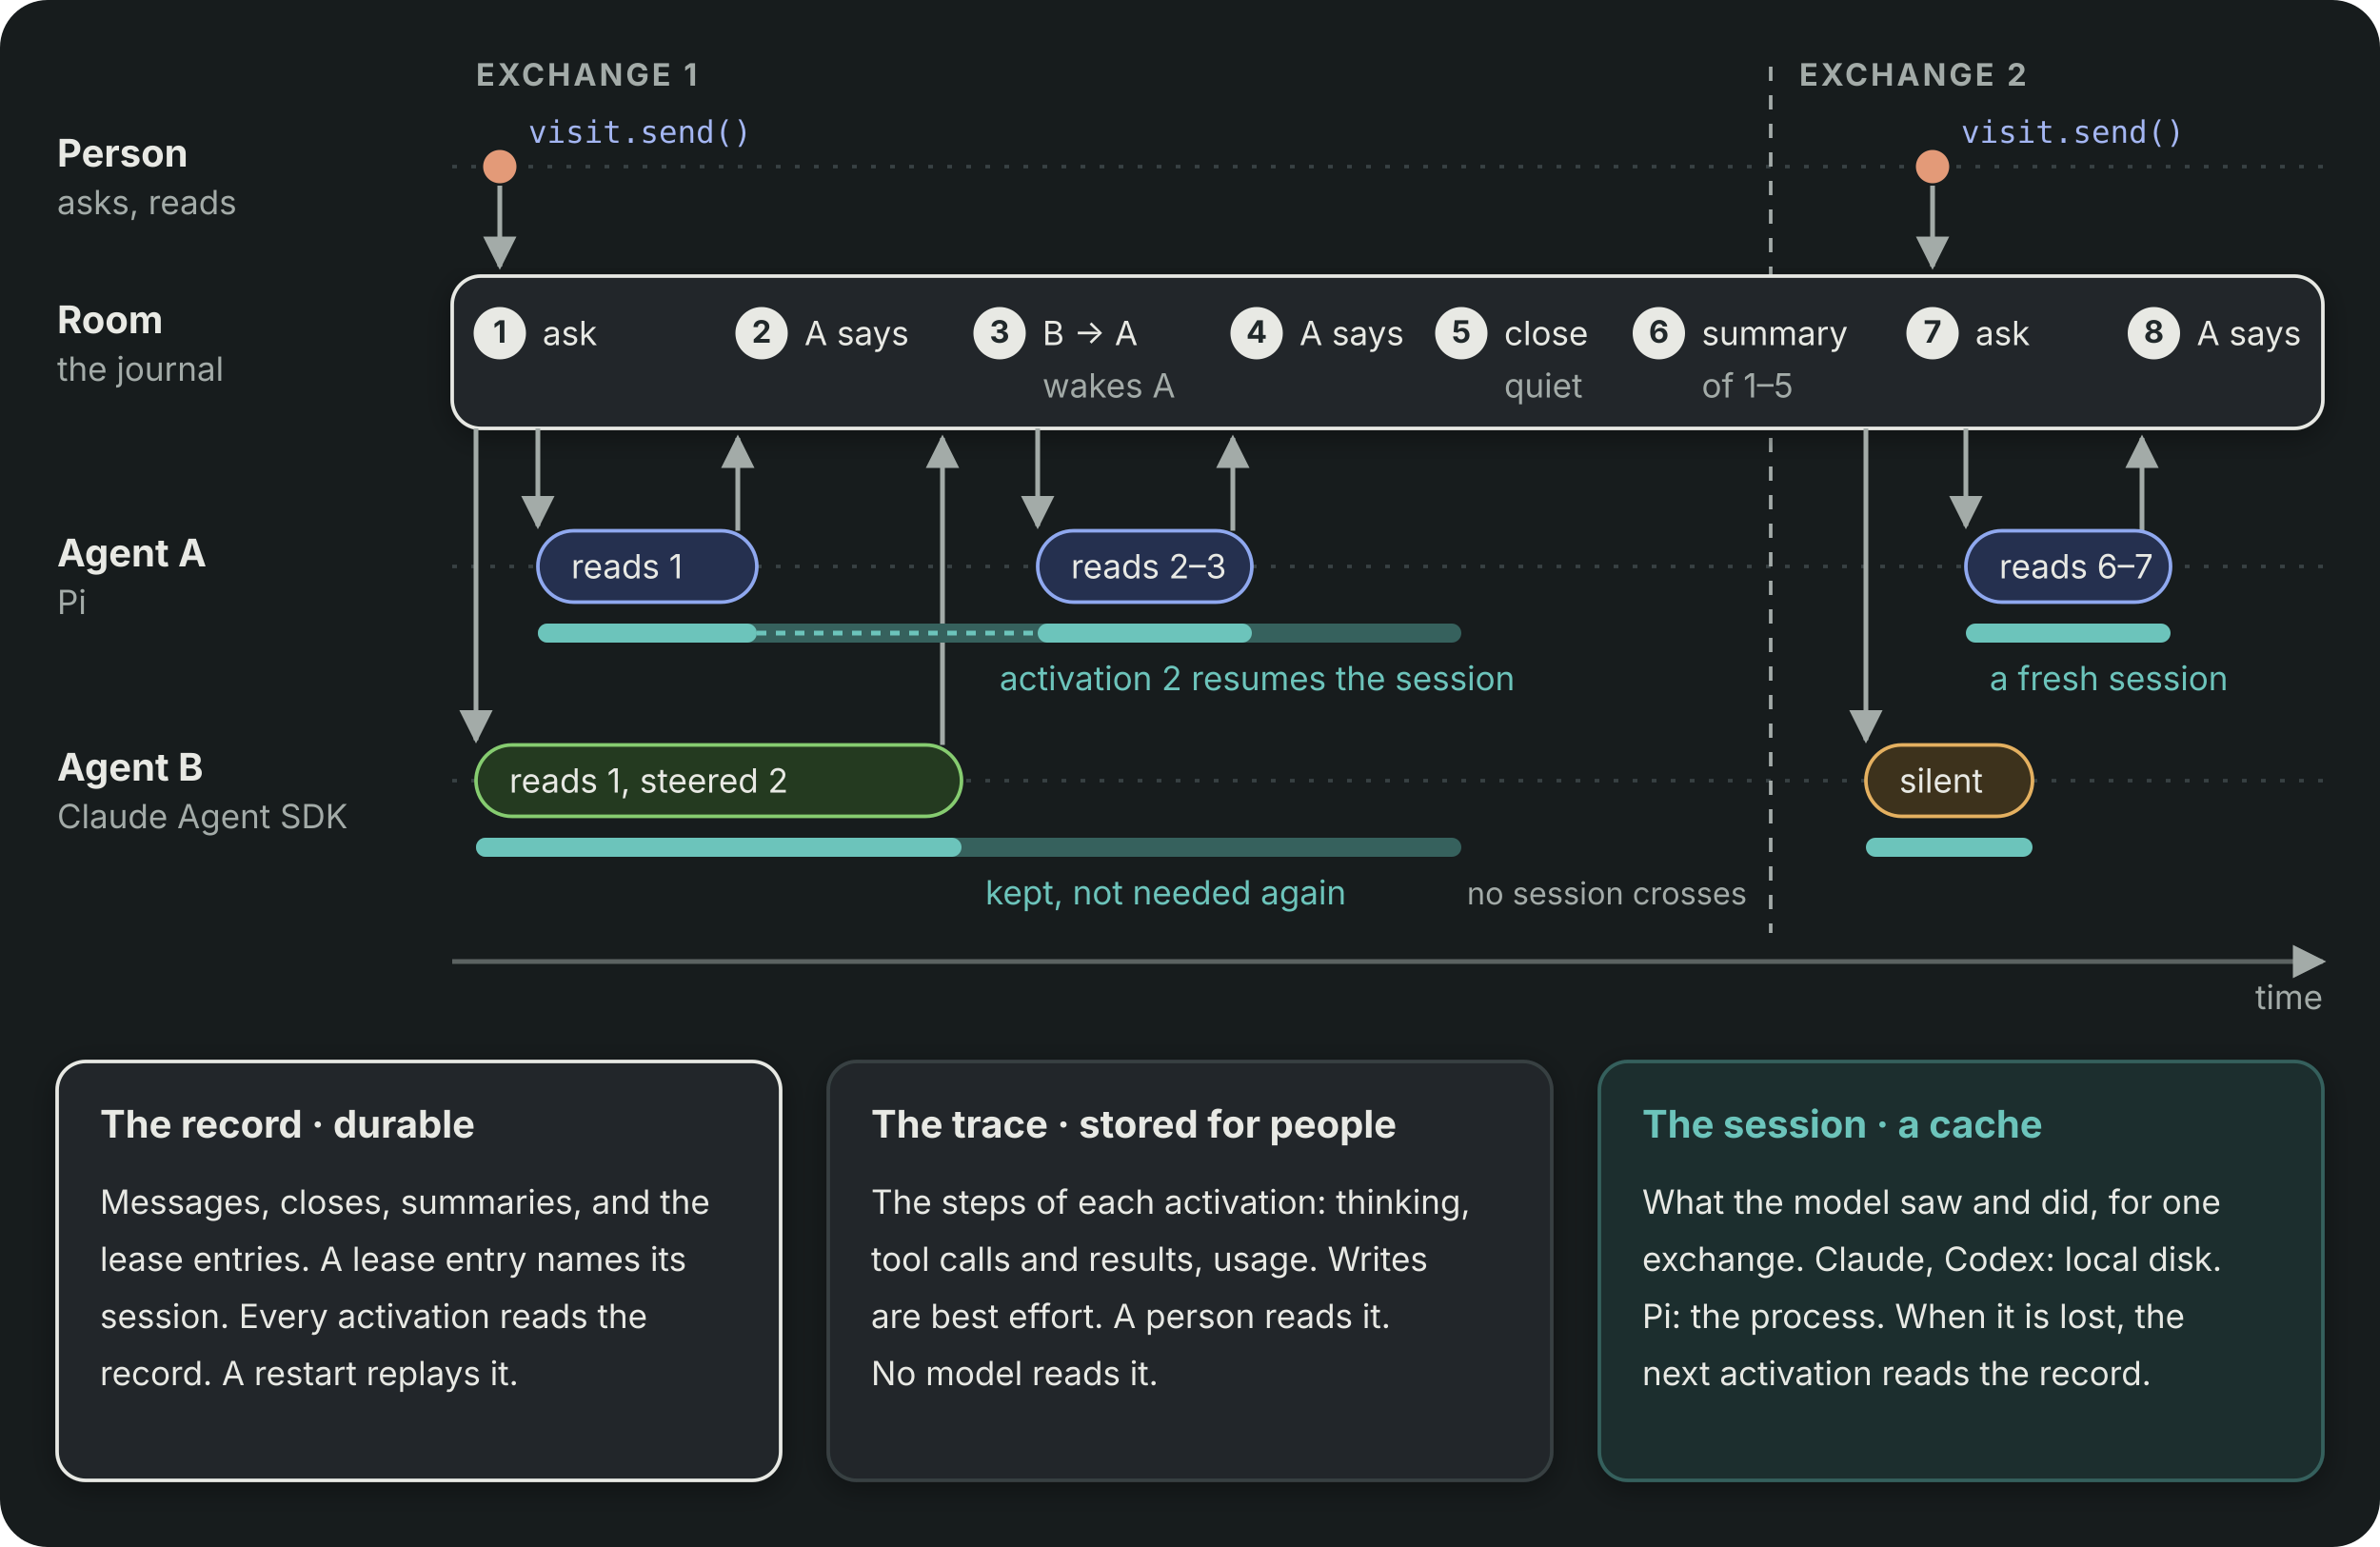
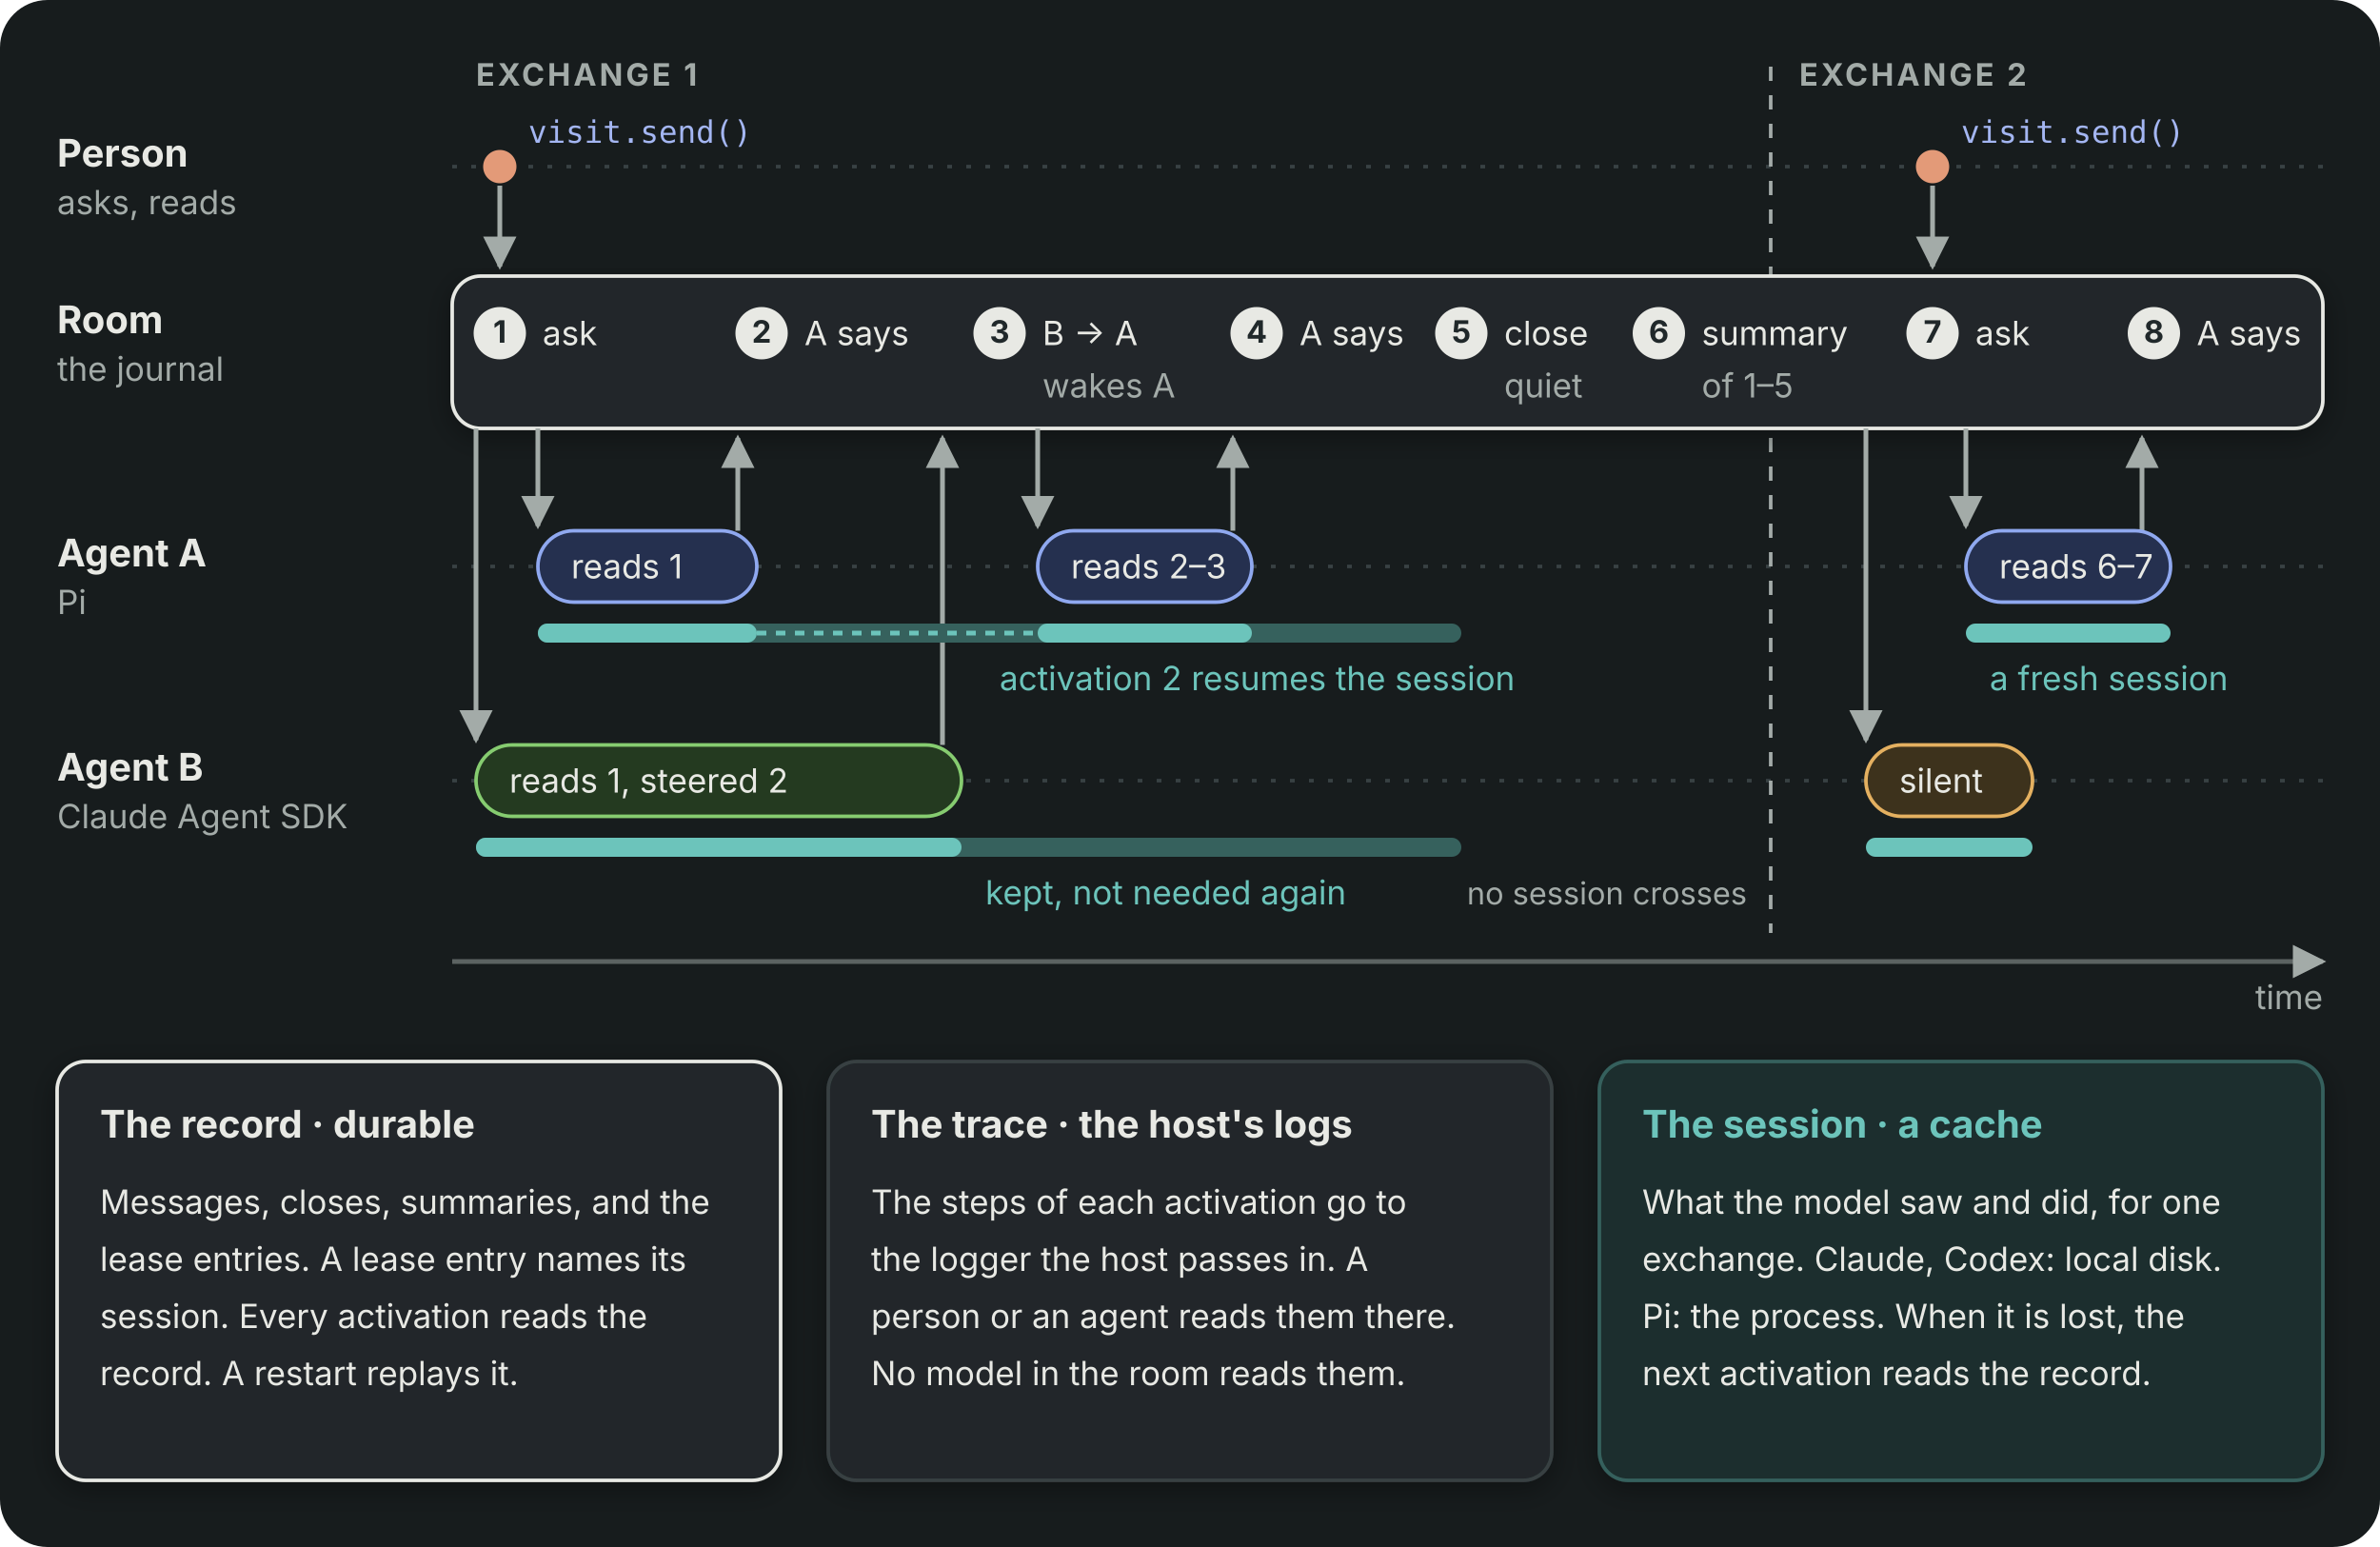
<svg xmlns="http://www.w3.org/2000/svg" width="1000" height="650" viewBox="0 0 1000 650" role="img" aria-labelledby="title desc">
  <defs>
    <marker id="arrow" viewBox="0 0 10 10" refX="9" refY="5" markerWidth="7" markerHeight="7" orient="auto-start-reverse">
      <path d="M0 0 10 5 0 10Z" fill="#a3aba8" />
    </marker>
    <marker id="arrow-teal" viewBox="0 0 10 10" refX="9" refY="5" markerWidth="7" markerHeight="7" orient="auto-start-reverse">
      <path d="M0 0 10 5 0 10Z" fill="#6cc4bb" />
    </marker>
    <filter id="shadow" x="-10%" y="-10%" width="120%" height="130%">
      <feDropShadow dx="0" dy="3" stdDeviation="6" flood-color="#000000" flood-opacity="0.35" />
    </filter>
    <style>
      .sans { font-family: Inter, "IBM Plex Sans", system-ui, sans-serif; }
      .mono { font-family: "IBM Plex Mono", ui-monospace, monospace; }
      .ink { fill: #e8e9e4; } .dim { fill: #a3aba8; } .teal { fill: #6cc4bb; } .code { fill: #a4b6f2; }
      .n { font-size: 16px; font-weight: 700; } .s { font-size: 14px; } .x { font-size: 13px; }
      .flow { fill: none; stroke: #a3aba8; stroke-width: 2; }
      .flow-teal { fill: none; stroke: #6cc4bb; stroke-width: 2; stroke-dasharray: 6 5; }
      .guide { stroke: #384143; stroke-width: 1.5; stroke-dasharray: 2 6; }
      .split { stroke: #a3aba8; stroke-width: 1.5; stroke-dasharray: 6 6; }
    </style>
  </defs>
  <rect width="1000" height="650" rx="20" fill="#171c1d" />
  <text x="24" y="70" class="sans ink n">Person</text>
  <text x="24" y="90" class="sans dim s">asks, reads</text>
  <text x="24" y="140" class="sans ink n">Room</text>
  <text x="24" y="160" class="sans dim s">the journal</text>
  <text x="24" y="238" class="sans ink n">Agent A</text>
  <text x="24" y="258" class="sans dim s">Pi</text>
  <text x="24" y="328" class="sans ink n">Agent B</text>
  <text x="24" y="348" class="sans dim s">Claude Agent SDK</text>
  <line x1="190" y1="70" x2="976" y2="70" class="guide" />
  <line x1="190" y1="238" x2="976" y2="238" class="guide" />
  <line x1="190" y1="328" x2="976" y2="328" class="guide" />
  <line x1="744" y1="28" x2="744" y2="392" class="split" />
  <text x="200" y="36" class="sans dim x" font-weight="700" letter-spacing="1.2">EXCHANGE 1</text>
  <text x="756" y="36" class="sans dim x" font-weight="700" letter-spacing="1.2">EXCHANGE 2</text>
  <circle cx="210" cy="70" r="7" fill="#e39a78" />
  <path d="M210 78 V112" class="flow" marker-end="url(#arrow)" />
  <circle cx="812" cy="70" r="7" fill="#e39a78" />
  <path d="M812 78 V112" class="flow" marker-end="url(#arrow)" />
  <text x="222" y="60" class="mono code x">visit.send()</text>
  <text x="824" y="60" class="mono code x">visit.send()</text>
  <g filter="url(#shadow)">
    <rect x="190" y="116" width="786" height="64" rx="12" fill="#20282a" stroke="#e8e9e4" stroke-width="1.5" />
  </g>
  <circle cx="210" cy="140" r="11" fill="#e8e9e4" />
  <text x="210" y="144" text-anchor="middle" class="sans x" font-weight="700" fill="#20282a">1</text>
  <text x="228" y="145" class="sans ink s">ask</text>
  <circle cx="320" cy="140" r="11" fill="#e8e9e4" />
  <text x="320" y="144" text-anchor="middle" class="sans x" font-weight="700" fill="#20282a">2</text>
  <text x="338" y="145" class="sans ink s">A says</text>
  <circle cx="420" cy="140" r="11" fill="#e8e9e4" />
  <text x="420" y="144" text-anchor="middle" class="sans x" font-weight="700" fill="#20282a">3</text>
  <text x="438" y="145" class="sans ink s">B → A</text>
  <text x="438" y="167" class="sans dim s">wakes A</text>
  <circle cx="528" cy="140" r="11" fill="#e8e9e4" />
  <text x="528" y="144" text-anchor="middle" class="sans x" font-weight="700" fill="#20282a">4</text>
  <text x="546" y="145" class="sans ink s">A says</text>
  <circle cx="614" cy="140" r="11" fill="#e8e9e4" />
  <text x="614" y="144" text-anchor="middle" class="sans x" font-weight="700" fill="#20282a">5</text>
  <text x="632" y="145" class="sans ink s">close</text>
  <text x="632" y="167" class="sans dim s">quiet</text>
  <circle cx="697" cy="140" r="11" fill="#e8e9e4" />
  <text x="697" y="144" text-anchor="middle" class="sans x" font-weight="700" fill="#20282a">6</text>
  <text x="715" y="145" class="sans ink s">summary</text>
  <text x="715" y="167" class="sans dim s">of 1–5</text>
  <circle cx="812" cy="140" r="11" fill="#e8e9e4" />
  <text x="812" y="144" text-anchor="middle" class="sans x" font-weight="700" fill="#20282a">7</text>
  <text x="830" y="145" class="sans ink s">ask</text>
  <circle cx="905" cy="140" r="11" fill="#e8e9e4" />
  <text x="905" y="144" text-anchor="middle" class="sans x" font-weight="700" fill="#20282a">8</text>
  <text x="923" y="145" class="sans ink s">A says</text>
  <path d="M226 180 V221" class="flow" marker-end="url(#arrow)" />
  <path d="M436 180 V221" class="flow" marker-end="url(#arrow)" />
  <path d="M826 180 V221" class="flow" marker-end="url(#arrow)" />
  <path d="M200 180 V311" class="flow" marker-end="url(#arrow)" />
  <path d="M784 180 V311" class="flow" marker-end="url(#arrow)" />
  <path d="M310 223 V184" class="flow" marker-end="url(#arrow)" />
  <path d="M518 223 V184" class="flow" marker-end="url(#arrow)" />
  <path d="M900 223 V184" class="flow" marker-end="url(#arrow)" />
  <path d="M396 313 V184" class="flow" marker-end="url(#arrow)" />
  <rect x="226" y="223" width="92" height="30" rx="15" fill="#25304f" stroke="#8fa8ef" stroke-width="1.5" />
  <text x="240" y="243" class="sans ink s">reads 1</text>
  <rect x="436" y="223" width="90" height="30" rx="15" fill="#25304f" stroke="#8fa8ef" stroke-width="1.5" />
  <text x="450" y="243" class="sans ink s">reads 2–3</text>
  <rect x="826" y="223" width="86" height="30" rx="15" fill="#25304f" stroke="#8fa8ef" stroke-width="1.5" />
  <text x="840" y="243" class="sans ink s">reads 6–7</text>
  <rect x="200" y="313" width="204" height="30" rx="15" fill="#243a20" stroke="#86cc70" stroke-width="1.5" />
  <text x="214" y="333" class="sans ink s">reads 1, steered 2</text>
  <rect x="784" y="313" width="70" height="30" rx="15" fill="#3d321c" stroke="#e4b060" stroke-width="1.5" />
  <text x="798" y="333" class="sans ink s">silent</text>
  <rect x="226" y="262" width="388" height="8" rx="4" fill="#36615d" />
  <line x1="318" y1="266" x2="436" y2="266" stroke="#6cc4bb" stroke-width="2" stroke-dasharray="4 4" />
  <rect x="226" y="262" width="92" height="8" rx="4" fill="#6cc4bb" />
  <rect x="436" y="262" width="90" height="8" rx="4" fill="#6cc4bb" />
  <rect x="826" y="262" width="86" height="8" rx="4" fill="#6cc4bb" />
  <text x="420" y="290" class="sans teal s">activation 2 resumes the session</text>
  <text x="836" y="290" class="sans teal s">a fresh session</text>
  <rect x="200" y="352" width="414" height="8" rx="4" fill="#36615d" />
  <rect x="200" y="352" width="204" height="8" rx="4" fill="#6cc4bb" />
  <rect x="784" y="352" width="70" height="8" rx="4" fill="#6cc4bb" />
  <text x="414" y="380" class="sans teal s">kept, not needed again</text>
  <text x="734" y="380" text-anchor="end" class="sans dim x">no session crosses</text>
  <path d="M190 404 H976" class="flow" stroke-opacity="0.5" marker-end="url(#arrow)" />
  <text x="976" y="424" text-anchor="end" class="sans dim s">time</text>
  <g filter="url(#shadow)">
    <rect x="24" y="446" width="304" height="176" rx="12" fill="#20282a" stroke="#e8e9e4" stroke-width="1.5" />
  </g>
  <text x="42" y="478" class="sans ink n">The record · durable</text>
  <text x="42" y="510" class="sans ink s">Messages, closes, summaries, and the</text>
  <text x="42" y="534" class="sans ink s">lease entries. A lease entry names its</text>
  <text x="42" y="558" class="sans ink s">session. Every activation reads the</text>
  <text x="42" y="582" class="sans ink s">record. A restart replays it.</text>
  <g filter="url(#shadow)">
    <rect x="348" y="446" width="304" height="176" rx="12" fill="#20282a" stroke="#384143" stroke-width="1.5" />
  </g>
-   <text x="366" y="478" class="sans ink n">The trace · stored for people</text>
-   <text x="366" y="510" class="sans ink s">The steps of each activation: thinking,</text>
-   <text x="366" y="534" class="sans ink s">tool calls and results, usage. Writes</text>
-   <text x="366" y="558" class="sans ink s">are best effort. A person reads it.</text>
-   <text x="366" y="582" class="sans ink s">No model reads it.</text>
+   <text x="366" y="478" class="sans ink n">The trace · the host's logs</text>
+   <text x="366" y="510" class="sans ink s">The steps of each activation go to</text>
+   <text x="366" y="534" class="sans ink s">the logger the host passes in. A</text>
+   <text x="366" y="558" class="sans ink s">person or an agent reads them there.</text>
+   <text x="366" y="582" class="sans ink s">No model in the room reads them.</text>
  <g filter="url(#shadow)">
    <rect x="672" y="446" width="304" height="176" rx="12" fill="#1c2e2d" stroke="#36615d" stroke-width="1.5" />
  </g>
  <text x="690" y="478" class="sans teal n">The session · a cache</text>
  <text x="690" y="510" class="sans ink s">What the model saw and did, for one</text>
  <text x="690" y="534" class="sans ink s">exchange. Claude, Codex: local disk.</text>
  <text x="690" y="558" class="sans ink s">Pi: the process. When it is lost, the</text>
  <text x="690" y="582" class="sans ink s">next activation reads the record.</text>
</svg>
